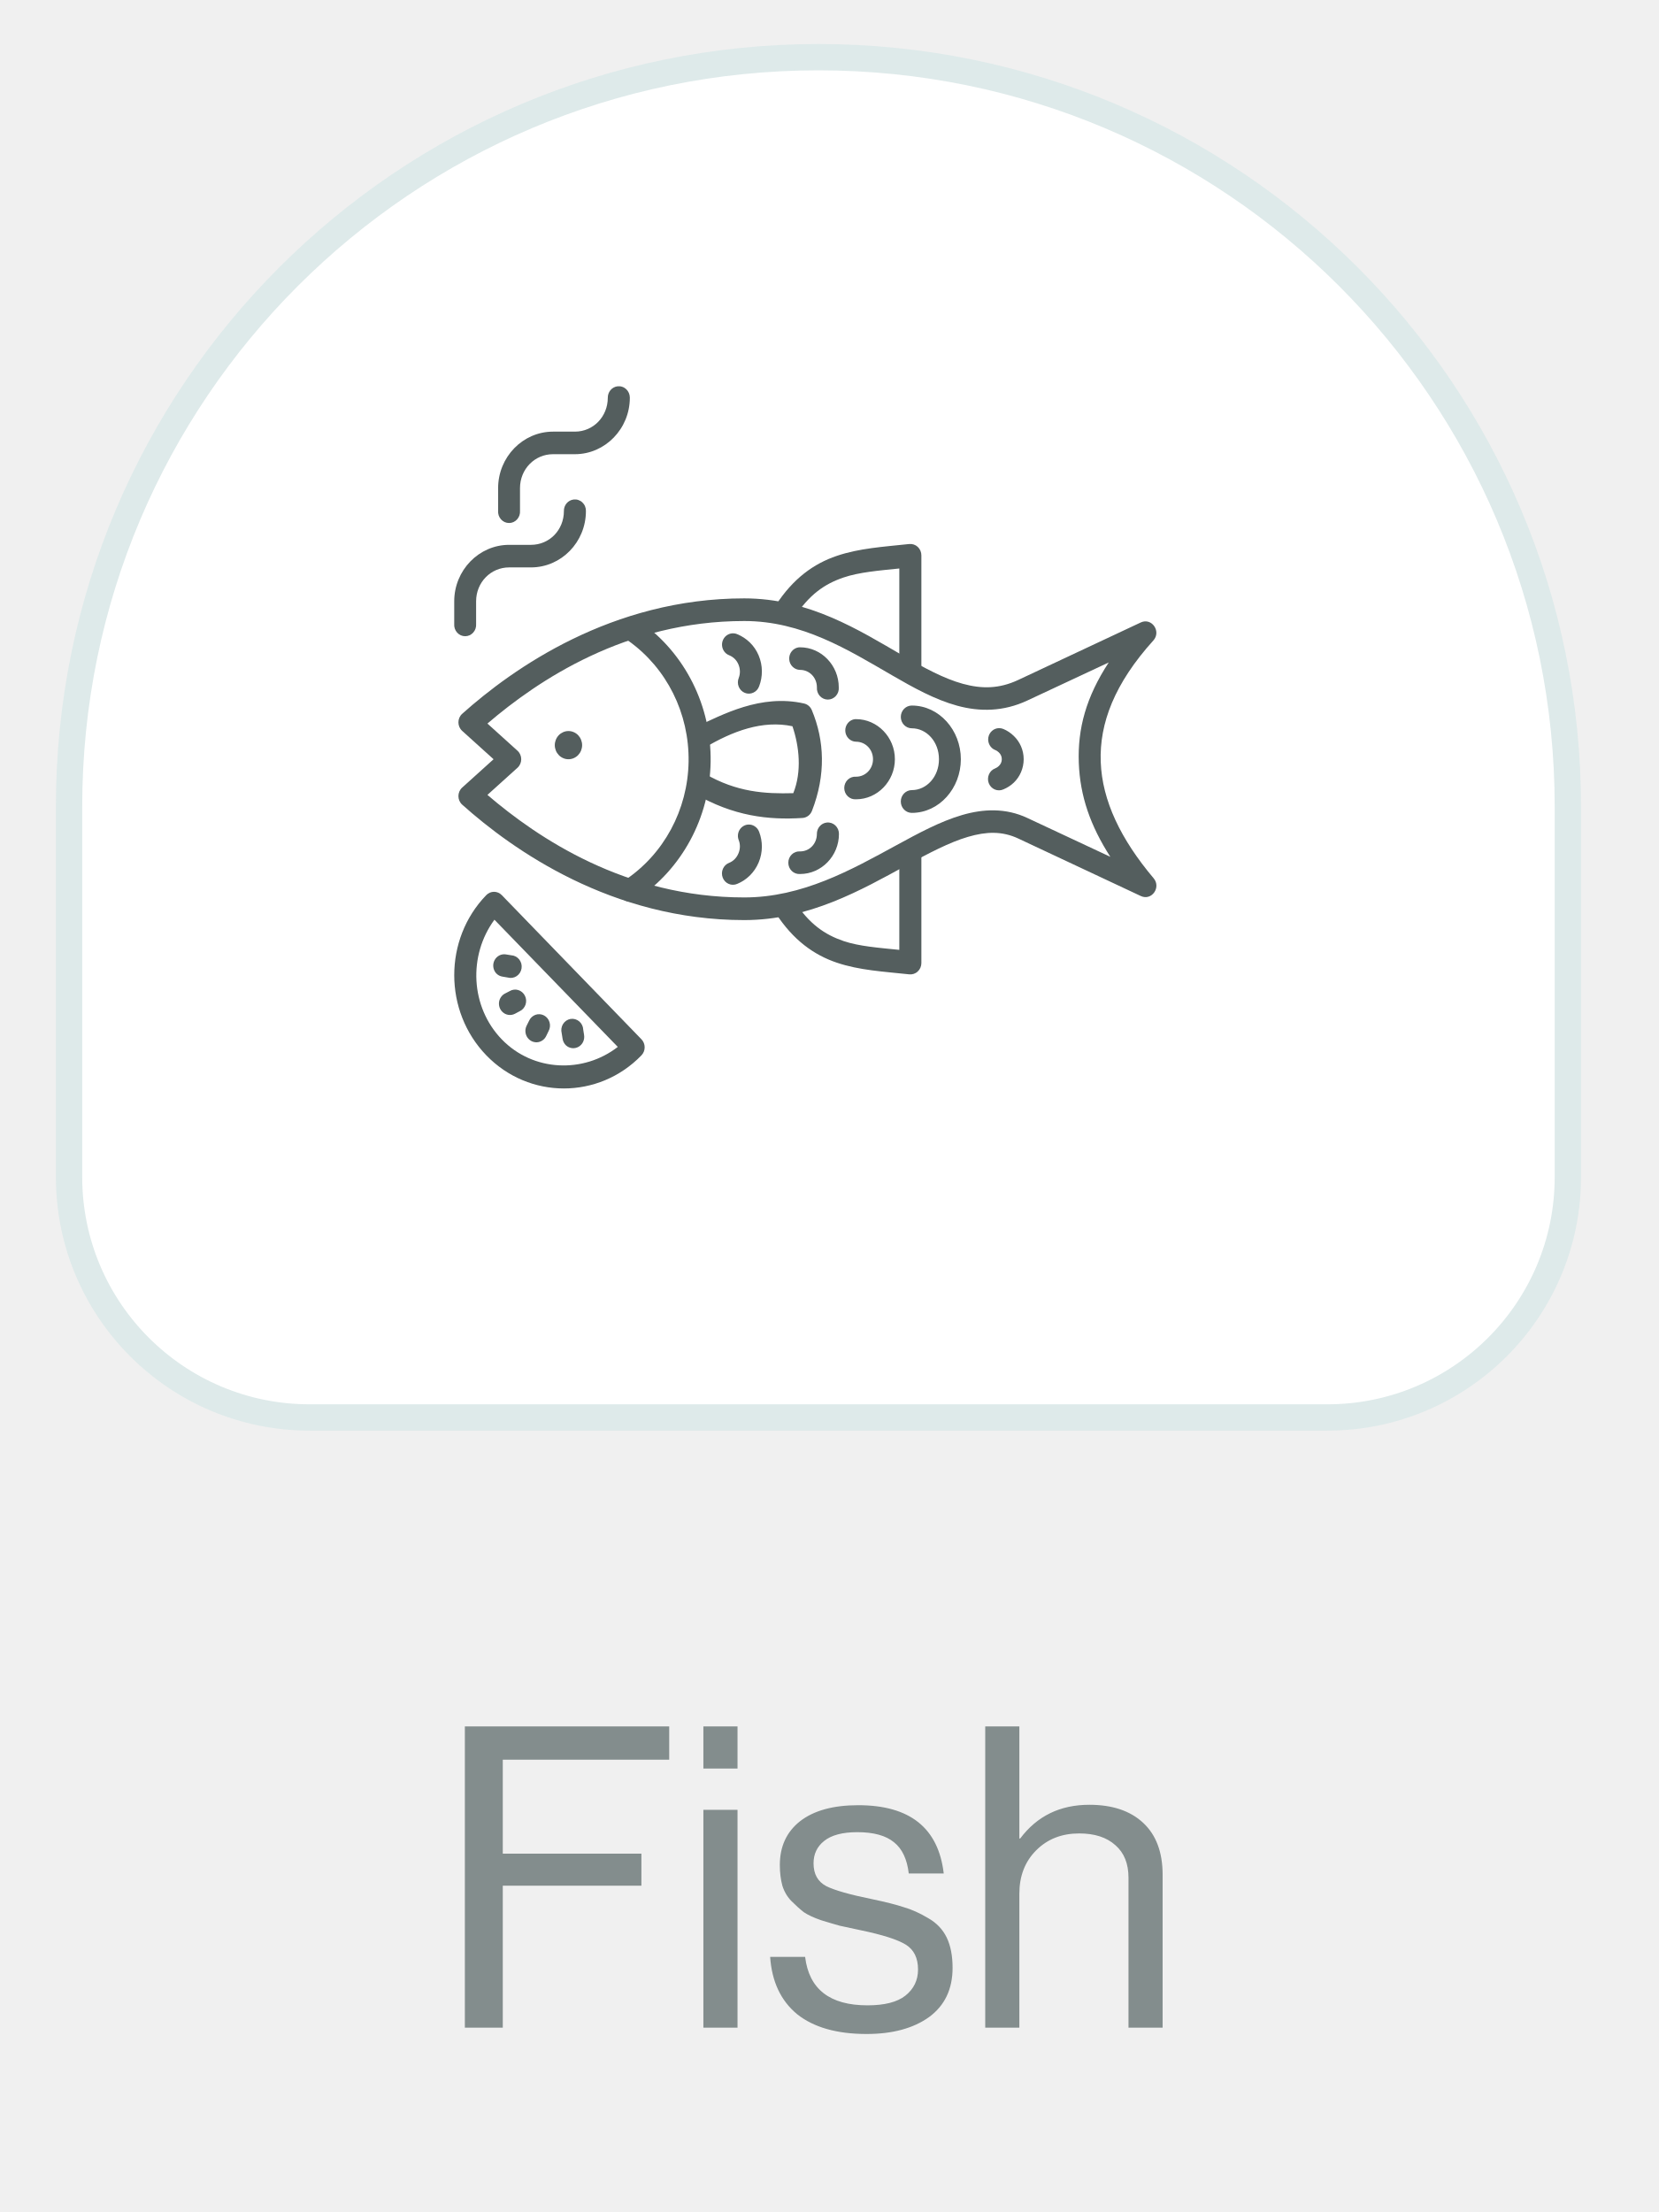
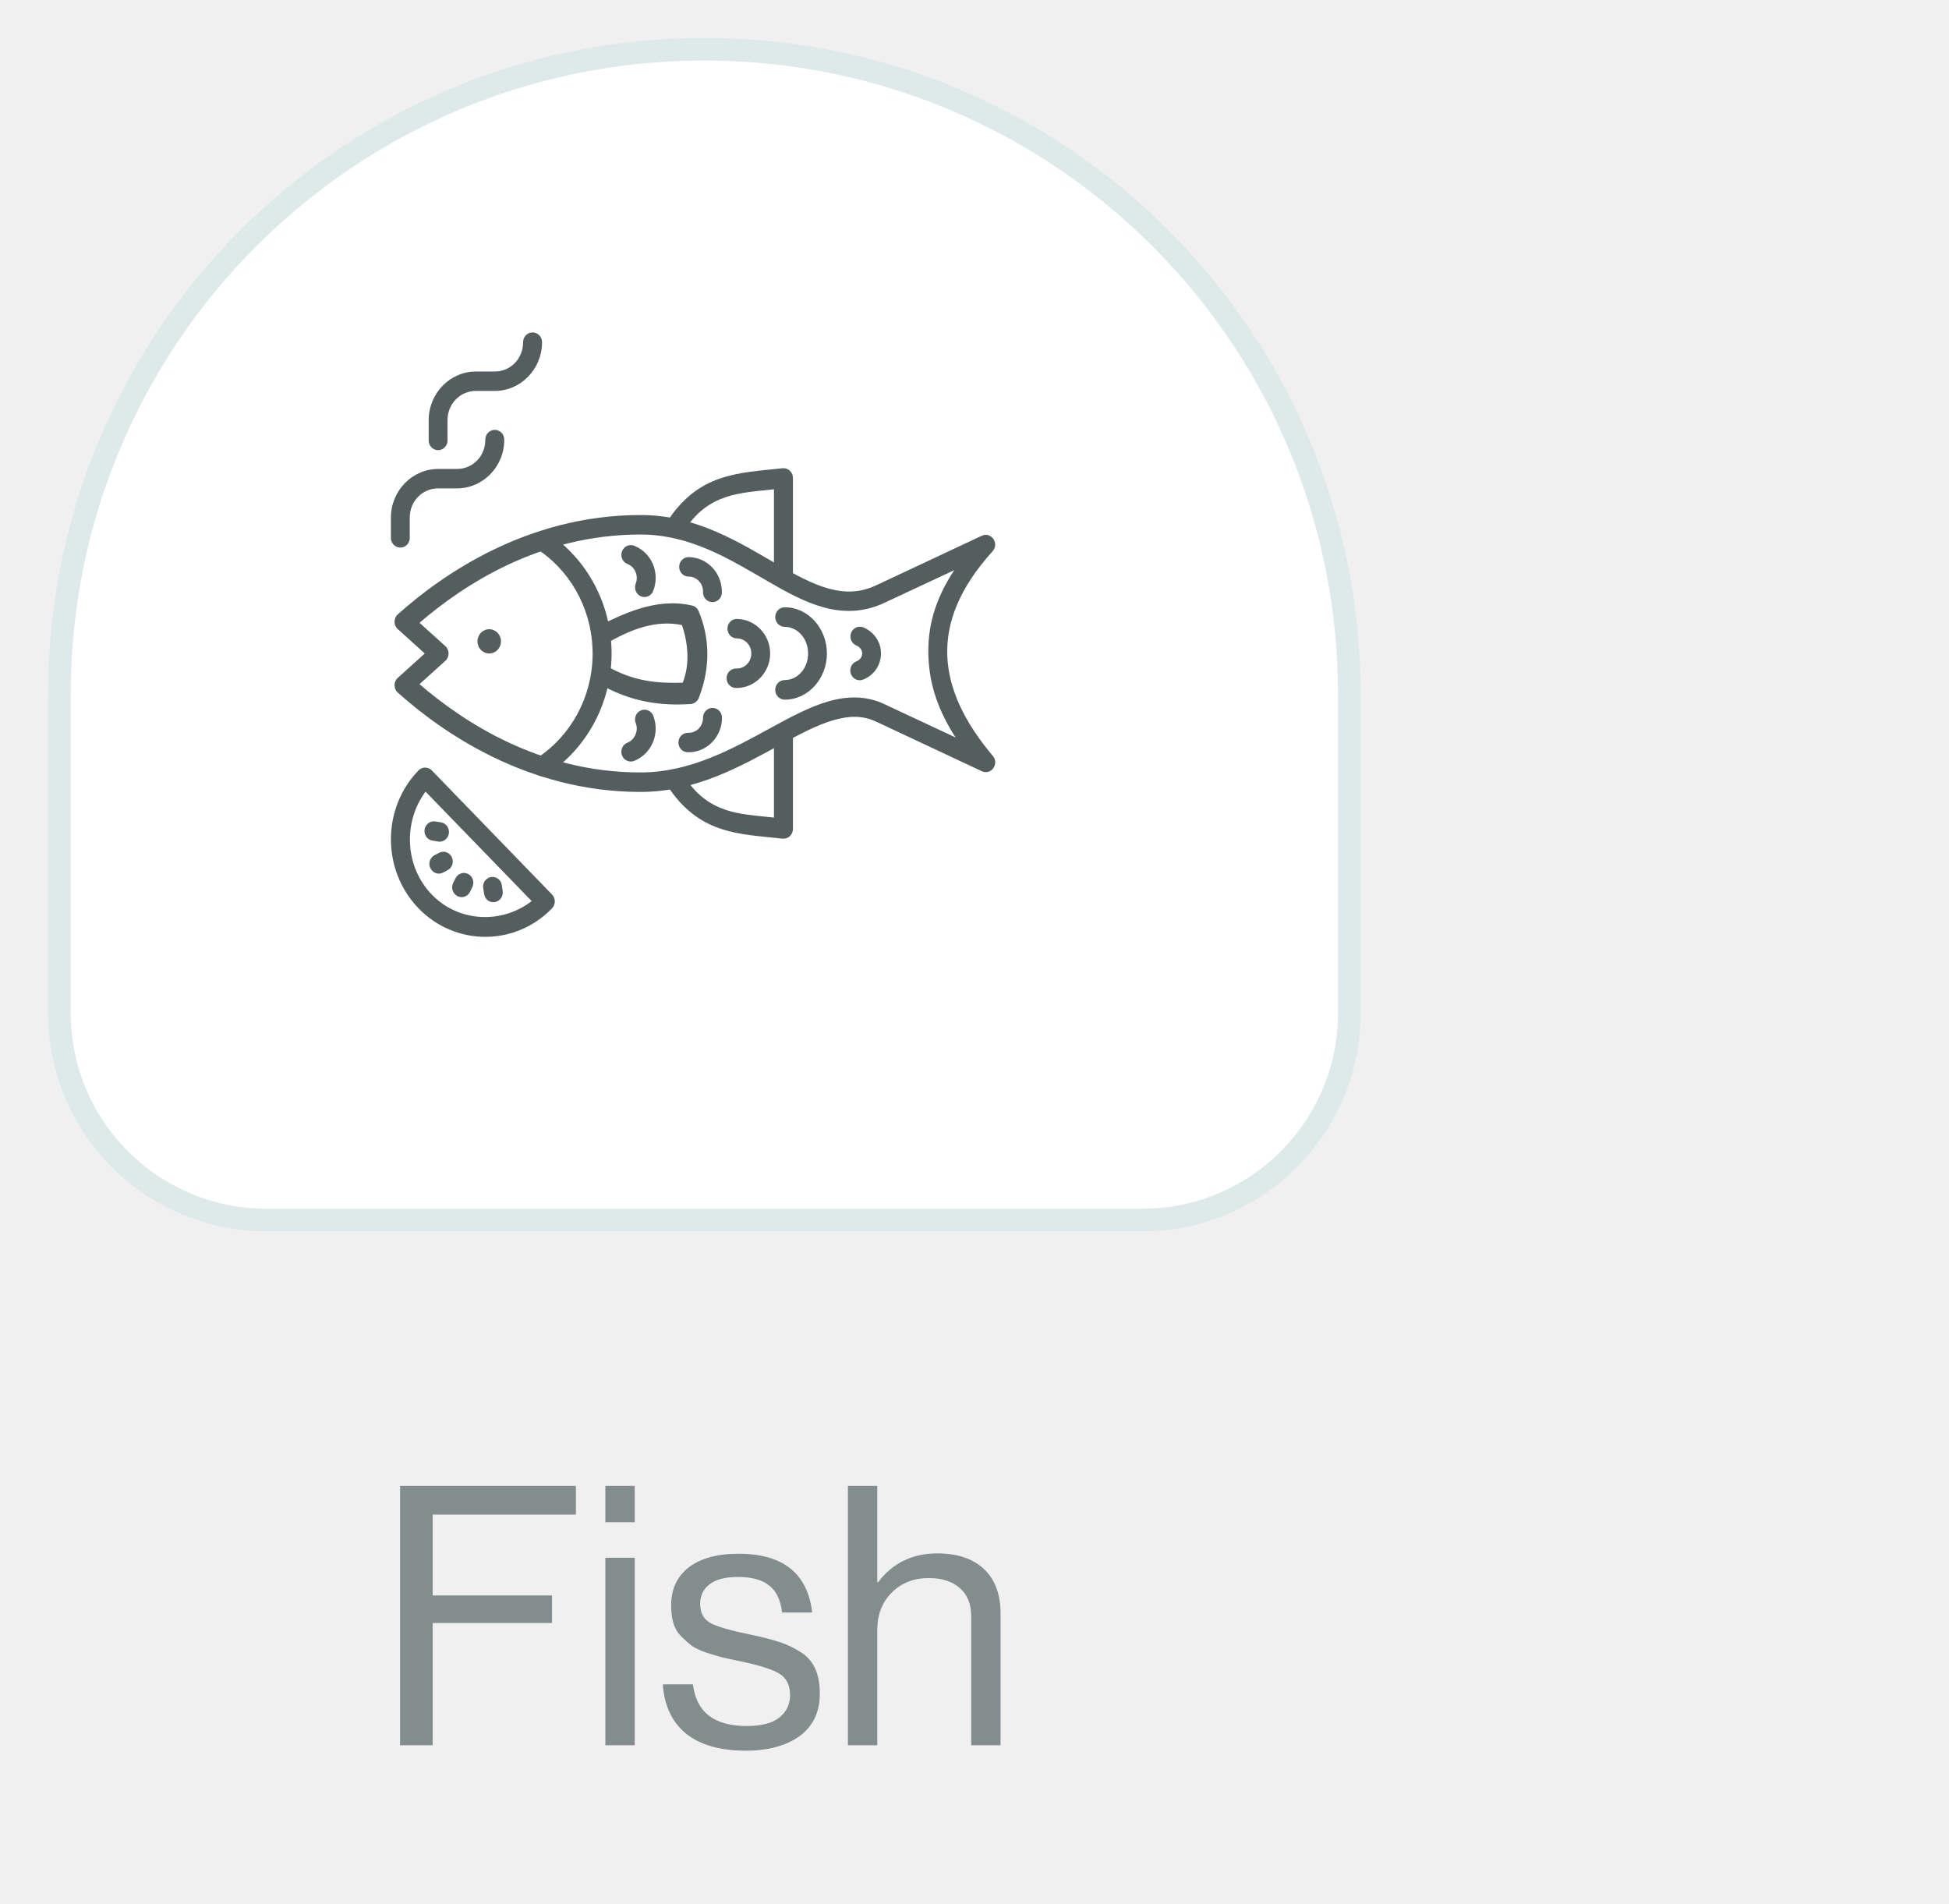
- <svg xmlns="http://www.w3.org/2000/svg" width="63" height="84" viewBox="0 0 63 84" fill="none">
+ <svg xmlns="http://www.w3.org/2000/svg" width="86" height="84" viewBox="0 0 86 84" fill="none">
  <path d="M2.622 44.696C2.622 49.739 6.711 53.828 11.755 53.828H50.407C55.451 53.828 59.539 49.739 59.539 44.696V30.63C59.539 14.913 46.798 2.171 31.081 2.171C15.364 2.171 2.622 14.913 2.622 30.63V44.696Z" fill="white" stroke="#DEEAEA" />
  <path d="M28.262 22.723C23.232 22.723 19.475 25.387 17.553 27.105C17.361 27.276 17.36 27.583 17.551 27.755L18.743 28.832C18.346 29.191 17.949 29.549 17.551 29.908C17.36 30.08 17.361 30.387 17.553 30.558C19.475 32.277 23.232 34.94 28.262 34.94C30.717 34.94 32.722 33.789 34.424 32.86C35.276 32.396 36.055 31.986 36.757 31.78C37.459 31.573 38.062 31.558 38.669 31.843L43.324 34.027C43.731 34.217 44.102 33.702 43.81 33.353C42.559 31.871 41.854 30.403 41.8 28.936C41.745 27.468 42.324 25.952 43.8 24.32C44.106 23.977 43.737 23.446 43.324 23.636L38.669 25.82C37.938 26.163 37.278 26.163 36.563 25.967C35.848 25.771 35.09 25.36 34.269 24.885C32.627 23.934 30.723 22.723 28.262 22.723ZM28.262 23.583C30.457 23.583 32.198 24.673 33.861 25.636C34.692 26.117 35.501 26.567 36.35 26.799C37.199 27.032 38.102 27.029 39.013 26.602L42.104 25.157C41.243 26.469 40.919 27.674 40.967 28.97C41.014 30.233 41.406 31.358 42.164 32.537L39.013 31.062C38.197 30.679 37.348 30.711 36.527 30.953C35.706 31.194 34.89 31.634 34.034 32.101C32.322 33.035 30.463 34.08 28.262 34.08C23.763 34.08 20.422 31.823 18.51 30.186C18.89 29.843 19.27 29.499 19.651 29.156C19.841 28.985 19.841 28.679 19.651 28.508L18.51 27.477C20.422 25.841 23.763 23.583 28.262 23.583Z" fill="#545E5E" />
  <path d="M22.106 28.297C22.106 28.367 22.092 28.437 22.066 28.502C22.04 28.567 22.002 28.625 21.954 28.675C21.906 28.725 21.848 28.764 21.785 28.791C21.723 28.818 21.655 28.832 21.587 28.832C21.519 28.832 21.451 28.818 21.389 28.791C21.326 28.764 21.268 28.725 21.22 28.675C21.172 28.625 21.134 28.567 21.108 28.502C21.082 28.437 21.068 28.367 21.068 28.297C21.068 28.226 21.082 28.157 21.108 28.092C21.134 28.027 21.172 27.968 21.22 27.918C21.268 27.868 21.326 27.829 21.389 27.802C21.451 27.775 21.519 27.761 21.587 27.761C21.655 27.761 21.723 27.775 21.785 27.802C21.848 27.829 21.906 27.868 21.954 27.918C22.002 27.968 22.04 28.027 22.066 28.092C22.092 28.157 22.106 28.226 22.106 28.297Z" fill="#545E5E" />
  <path d="M24.093 23.536C24.002 23.533 23.912 23.561 23.837 23.616C23.763 23.67 23.707 23.749 23.68 23.839C23.654 23.93 23.656 24.026 23.688 24.115C23.719 24.204 23.778 24.279 23.856 24.33C25.319 25.368 26.177 27.089 26.149 28.922C26.12 30.754 25.207 32.447 23.712 33.436C23.662 33.465 23.619 33.503 23.584 33.55C23.55 33.597 23.525 33.65 23.511 33.707C23.498 33.764 23.495 33.823 23.505 33.881C23.514 33.939 23.534 33.994 23.565 34.044C23.596 34.093 23.636 34.135 23.683 34.168C23.73 34.201 23.784 34.223 23.84 34.234C23.895 34.245 23.953 34.243 24.008 34.23C24.064 34.217 24.116 34.193 24.162 34.158C25.891 33.015 26.953 31.054 26.986 28.934C27.019 26.815 26.023 24.821 24.331 23.62C24.262 23.568 24.179 23.538 24.093 23.536Z" fill="#545E5E" />
  <path d="M30.534 26.715C28.889 26.344 27.439 27.137 26.399 27.618L26.742 28.405C27.822 27.758 28.965 27.339 30.093 27.579C30.354 28.35 30.454 29.3 30.125 30.12C29.056 30.15 27.979 30.086 26.774 29.385L26.368 30.133C27.852 30.997 29.18 31.145 30.473 31.062C30.634 31.052 30.775 30.947 30.835 30.791C31.367 29.419 31.311 28.121 30.829 26.967C30.776 26.839 30.666 26.745 30.534 26.715ZM34.151 32.292V36.071C33.368 35.991 32.621 35.936 32.034 35.736C31.318 35.492 30.726 35.09 30.147 34.195L29.453 34.672C30.119 35.703 30.911 36.263 31.771 36.555C32.631 36.847 33.54 36.894 34.526 37C34.584 37.007 34.643 37 34.699 36.982C34.754 36.964 34.806 36.934 34.849 36.893C34.893 36.853 34.928 36.804 34.952 36.749C34.976 36.694 34.988 36.635 34.989 36.574V32.292H34.151ZM32.471 27.309C32.365 27.32 32.268 27.373 32.199 27.456C32.13 27.539 32.094 27.646 32.099 27.756C32.104 27.865 32.149 27.968 32.225 28.045C32.301 28.121 32.402 28.165 32.508 28.166C32.867 28.166 33.152 28.46 33.152 28.831C33.152 29.201 32.867 29.495 32.508 29.495C32.451 29.49 32.394 29.498 32.339 29.518C32.285 29.537 32.236 29.568 32.193 29.608C32.151 29.648 32.118 29.697 32.095 29.752C32.072 29.806 32.06 29.864 32.06 29.924C32.06 29.983 32.072 30.042 32.095 30.096C32.118 30.15 32.151 30.199 32.193 30.239C32.236 30.279 32.285 30.31 32.339 30.33C32.394 30.349 32.451 30.357 32.508 30.353C33.318 30.353 33.983 29.666 33.983 28.831C33.983 27.995 33.318 27.309 32.508 27.309C32.496 27.308 32.483 27.308 32.471 27.309ZM37.937 27.651C37.84 27.652 37.747 27.688 37.673 27.753C37.599 27.817 37.549 27.907 37.532 28.005C37.515 28.104 37.532 28.205 37.58 28.293C37.627 28.38 37.703 28.447 37.794 28.483C37.846 28.502 37.894 28.537 37.931 28.573C38.006 28.645 38.043 28.732 38.043 28.831C38.043 28.93 38.006 29.016 37.931 29.088C37.894 29.124 37.847 29.157 37.794 29.178C37.741 29.198 37.693 29.228 37.652 29.267C37.611 29.306 37.578 29.354 37.556 29.406C37.533 29.459 37.52 29.515 37.519 29.573C37.517 29.63 37.527 29.688 37.548 29.741C37.568 29.794 37.599 29.843 37.638 29.884C37.677 29.925 37.724 29.958 37.775 29.98C37.827 30.002 37.882 30.013 37.938 30.013C37.993 30.013 38.048 30.001 38.1 29.978C38.247 29.917 38.385 29.831 38.499 29.72C38.729 29.5 38.874 29.179 38.874 28.83C38.874 28.482 38.729 28.168 38.499 27.947C38.385 27.837 38.249 27.743 38.1 27.682C38.048 27.66 37.993 27.65 37.937 27.651ZM30.341 24.581C30.235 24.593 30.137 24.646 30.068 24.73C29.999 24.814 29.964 24.921 29.97 25.031C29.975 25.141 30.021 25.244 30.099 25.32C30.176 25.396 30.278 25.438 30.384 25.439C30.739 25.439 31.022 25.731 31.022 26.103C31.017 26.162 31.025 26.221 31.044 26.277C31.062 26.333 31.092 26.384 31.131 26.428C31.17 26.471 31.218 26.506 31.27 26.53C31.323 26.554 31.38 26.566 31.437 26.566C31.494 26.566 31.551 26.554 31.604 26.53C31.656 26.506 31.704 26.471 31.743 26.428C31.782 26.384 31.812 26.333 31.831 26.277C31.849 26.221 31.857 26.162 31.852 26.103C31.852 25.269 31.192 24.581 30.384 24.581C30.37 24.58 30.355 24.58 30.341 24.581ZM31.396 31.236C31.293 31.247 31.197 31.297 31.128 31.377C31.058 31.457 31.02 31.561 31.021 31.668C31.021 32.039 30.744 32.332 30.384 32.332C30.327 32.328 30.27 32.336 30.215 32.355C30.161 32.374 30.111 32.405 30.069 32.446C30.027 32.486 29.993 32.535 29.97 32.589C29.947 32.643 29.936 32.702 29.936 32.761C29.936 32.82 29.947 32.879 29.97 32.933C29.993 32.988 30.027 33.037 30.069 33.077C30.111 33.117 30.161 33.148 30.215 33.167C30.27 33.187 30.327 33.194 30.384 33.19C31.194 33.19 31.859 32.504 31.859 31.668C31.859 31.607 31.847 31.547 31.824 31.491C31.8 31.436 31.765 31.386 31.722 31.345C31.678 31.304 31.626 31.273 31.57 31.254C31.514 31.236 31.455 31.229 31.396 31.236ZM28.398 31.313C28.333 31.32 28.271 31.342 28.216 31.378C28.161 31.414 28.114 31.463 28.081 31.521C28.048 31.578 28.028 31.643 28.023 31.71C28.018 31.777 28.029 31.845 28.054 31.907C28.115 32.065 28.113 32.24 28.041 32.41C27.97 32.58 27.845 32.702 27.692 32.764C27.639 32.784 27.591 32.814 27.55 32.853C27.509 32.892 27.476 32.939 27.453 32.992C27.43 33.044 27.417 33.101 27.416 33.159C27.415 33.216 27.424 33.274 27.445 33.327C27.465 33.381 27.496 33.43 27.535 33.471C27.575 33.512 27.621 33.544 27.673 33.566C27.724 33.589 27.78 33.6 27.835 33.599C27.891 33.599 27.947 33.587 27.998 33.564C28.348 33.421 28.649 33.135 28.81 32.752C28.971 32.368 28.967 31.952 28.829 31.591C28.797 31.502 28.737 31.427 28.659 31.377C28.581 31.326 28.489 31.304 28.398 31.313ZM27.792 24.052C27.698 24.062 27.61 24.105 27.543 24.173C27.476 24.241 27.433 24.331 27.421 24.427C27.41 24.524 27.43 24.621 27.479 24.704C27.528 24.787 27.603 24.851 27.692 24.884C27.845 24.947 27.971 25.062 28.042 25.232C28.113 25.402 28.115 25.584 28.054 25.742C28.032 25.795 28.021 25.852 28.021 25.909C28.02 25.967 28.031 26.024 28.053 26.077C28.074 26.13 28.106 26.178 28.145 26.218C28.185 26.259 28.232 26.29 28.284 26.311C28.336 26.332 28.391 26.343 28.447 26.341C28.503 26.34 28.558 26.327 28.608 26.303C28.659 26.28 28.705 26.246 28.743 26.204C28.781 26.162 28.81 26.112 28.829 26.058C28.968 25.696 28.971 25.274 28.81 24.89C28.649 24.507 28.348 24.227 27.998 24.084C27.933 24.055 27.862 24.045 27.792 24.052ZM34.526 20.659C33.54 20.765 32.631 20.818 31.771 21.111C30.911 21.403 30.119 21.962 29.453 22.994L30.147 23.471C30.726 22.575 31.318 22.173 32.034 21.93C32.621 21.73 33.368 21.668 34.151 21.588V25.373H34.989V21.091C34.989 21.031 34.977 20.97 34.954 20.915C34.93 20.859 34.895 20.809 34.852 20.768C34.808 20.727 34.756 20.696 34.7 20.678C34.644 20.659 34.585 20.653 34.526 20.659ZM34.626 26.793C34.515 26.793 34.409 26.838 34.33 26.919C34.252 27 34.208 27.11 34.208 27.225C34.208 27.34 34.252 27.449 34.33 27.53C34.409 27.611 34.515 27.657 34.626 27.657C35.183 27.657 35.657 28.16 35.657 28.831C35.657 29.502 35.183 30.004 34.626 30.004C34.571 30.004 34.517 30.015 34.466 30.037C34.415 30.059 34.369 30.091 34.33 30.131C34.291 30.171 34.261 30.219 34.239 30.271C34.218 30.323 34.208 30.38 34.208 30.436C34.208 30.493 34.218 30.549 34.239 30.602C34.261 30.654 34.291 30.702 34.33 30.742C34.369 30.782 34.415 30.814 34.466 30.836C34.517 30.857 34.571 30.869 34.626 30.869C35.667 30.869 36.488 29.934 36.488 28.831C36.488 27.728 35.667 26.793 34.626 26.793ZM18.469 40.077C20.092 41.753 22.734 41.753 24.358 40.077C24.522 39.908 24.522 39.634 24.358 39.466L19.056 33.993C18.893 33.824 18.628 33.823 18.465 33.993C16.841 35.669 16.847 38.401 18.469 40.077ZM19.056 39.471C17.865 38.241 17.774 36.288 18.776 34.926L23.46 39.756C22.153 40.77 20.247 40.7 19.056 39.471Z" fill="#545E5E" />
  <path d="M20.083 39.463C20.131 39.51 20.188 39.544 20.251 39.563C20.314 39.582 20.38 39.586 20.445 39.574C20.509 39.561 20.57 39.533 20.622 39.492C20.674 39.452 20.716 39.398 20.744 39.337L20.831 39.158C20.859 39.107 20.877 39.052 20.883 38.994C20.89 38.937 20.885 38.878 20.869 38.822C20.853 38.767 20.827 38.715 20.791 38.67C20.755 38.626 20.711 38.589 20.661 38.562C20.611 38.535 20.556 38.519 20.5 38.515C20.444 38.511 20.388 38.518 20.335 38.537C20.282 38.556 20.233 38.585 20.191 38.624C20.149 38.663 20.115 38.71 20.092 38.763L20 38.947C19.957 39.03 19.942 39.126 19.957 39.219C19.972 39.313 20.016 39.399 20.083 39.463ZM21.492 39.697C21.557 39.756 21.638 39.793 21.724 39.803C21.81 39.812 21.896 39.794 21.972 39.751C22.047 39.708 22.108 39.641 22.145 39.561C22.182 39.48 22.194 39.39 22.18 39.302L22.148 39.1C22.146 39.039 22.131 38.98 22.104 38.926C22.078 38.872 22.041 38.824 21.995 38.786C21.95 38.748 21.897 38.72 21.84 38.704C21.784 38.688 21.724 38.685 21.666 38.694C21.608 38.704 21.553 38.726 21.504 38.759C21.455 38.792 21.413 38.836 21.381 38.887C21.349 38.938 21.329 38.995 21.32 39.055C21.311 39.115 21.315 39.176 21.33 39.234L21.362 39.436C21.375 39.536 21.421 39.629 21.492 39.697ZM19.07 38.417C19.133 38.483 19.215 38.526 19.303 38.539C19.392 38.553 19.482 38.537 19.561 38.494L19.739 38.399C19.79 38.375 19.836 38.34 19.873 38.297C19.911 38.254 19.939 38.203 19.958 38.148C19.976 38.093 19.983 38.035 19.979 37.977C19.975 37.919 19.959 37.863 19.933 37.812C19.907 37.76 19.872 37.715 19.828 37.678C19.785 37.641 19.735 37.613 19.681 37.597C19.627 37.58 19.571 37.575 19.515 37.582C19.459 37.589 19.405 37.607 19.357 37.636L19.183 37.726C19.123 37.755 19.071 37.8 19.031 37.855C18.991 37.91 18.964 37.974 18.953 38.041C18.942 38.109 18.947 38.178 18.967 38.244C18.988 38.309 19.023 38.369 19.07 38.417ZM18.843 36.962C18.909 37.031 18.994 37.075 19.087 37.088L19.282 37.121C19.339 37.137 19.398 37.141 19.456 37.132C19.514 37.123 19.57 37.101 19.619 37.068C19.669 37.035 19.711 36.992 19.743 36.942C19.775 36.891 19.796 36.834 19.806 36.774C19.815 36.714 19.812 36.653 19.797 36.594C19.781 36.536 19.754 36.481 19.717 36.434C19.68 36.388 19.634 36.349 19.581 36.322C19.529 36.295 19.471 36.279 19.413 36.276L19.217 36.244C19.131 36.229 19.043 36.242 18.964 36.281C18.886 36.321 18.821 36.385 18.78 36.464C18.738 36.544 18.722 36.635 18.734 36.724C18.745 36.813 18.784 36.897 18.843 36.962ZM23.45 14.67C23.348 14.682 23.253 14.733 23.185 14.813C23.117 14.893 23.08 14.996 23.081 15.102C23.081 15.821 22.532 16.391 21.832 16.391H21.002C19.855 16.391 18.916 17.355 18.916 18.537V19.395C18.912 19.454 18.919 19.514 18.937 19.57C18.956 19.626 18.986 19.678 19.025 19.722C19.064 19.766 19.111 19.801 19.164 19.825C19.217 19.849 19.274 19.861 19.332 19.861C19.389 19.861 19.446 19.849 19.499 19.825C19.552 19.801 19.599 19.766 19.638 19.722C19.677 19.678 19.707 19.626 19.726 19.57C19.744 19.514 19.752 19.454 19.747 19.395V18.537C19.747 17.819 20.301 17.248 21.002 17.248H21.832C22.978 17.248 23.918 16.284 23.918 15.102C23.918 15.041 23.906 14.98 23.882 14.924C23.858 14.868 23.823 14.818 23.779 14.777C23.734 14.736 23.682 14.705 23.625 14.687C23.569 14.668 23.509 14.663 23.45 14.67ZM21.783 18.969C21.68 18.981 21.584 19.033 21.516 19.114C21.448 19.195 21.411 19.3 21.414 19.407C21.414 20.126 20.865 20.69 20.165 20.69H19.335C18.188 20.69 17.249 21.654 17.249 22.836V23.694C17.244 23.753 17.252 23.813 17.27 23.869C17.289 23.925 17.319 23.977 17.358 24.021C17.397 24.065 17.444 24.1 17.497 24.124C17.55 24.148 17.607 24.16 17.665 24.16C17.722 24.16 17.779 24.148 17.832 24.124C17.885 24.1 17.932 24.065 17.971 24.021C18.01 23.977 18.04 23.925 18.059 23.869C18.077 23.813 18.085 23.753 18.08 23.694V22.836C18.08 22.117 18.634 21.547 19.335 21.547H20.165C21.311 21.547 22.25 20.589 22.25 19.407C22.252 19.345 22.241 19.284 22.217 19.227C22.194 19.17 22.158 19.119 22.114 19.078C22.07 19.036 22.017 19.005 21.96 18.986C21.903 18.967 21.842 18.962 21.783 18.969Z" fill="#545E5E" />
  <path d="M17.653 77V65.56H25.413V66.824H19.093V70.392H24.357V71.608H19.093V77H17.653ZM26.711 77V68.728H28.007V77H26.711ZM26.711 67.16V65.56H28.007V67.16H26.711ZM32.91 77.24C31.779 77.24 30.899 76.989 30.27 76.488C29.651 75.976 29.31 75.251 29.246 74.312H30.574C30.723 75.539 31.512 76.152 32.942 76.152C33.592 76.152 34.072 76.029 34.382 75.784C34.702 75.528 34.862 75.197 34.862 74.792C34.862 74.355 34.707 74.04 34.398 73.848C34.088 73.656 33.523 73.475 32.702 73.304C32.36 73.229 32.088 73.171 31.886 73.128C31.694 73.075 31.459 73.005 31.182 72.92C30.904 72.824 30.686 72.723 30.526 72.616C30.376 72.499 30.222 72.36 30.062 72.2C29.902 72.04 29.784 71.843 29.71 71.608C29.646 71.373 29.614 71.112 29.614 70.824C29.614 70.12 29.87 69.565 30.382 69.16C30.904 68.755 31.64 68.552 32.59 68.552C34.552 68.552 35.635 69.416 35.838 71.144H34.51C34.446 70.6 34.259 70.205 33.95 69.96C33.64 69.704 33.176 69.576 32.558 69.576C31.992 69.576 31.571 69.688 31.294 69.912C31.027 70.125 30.894 70.408 30.894 70.76C30.894 71.165 31.054 71.453 31.374 71.624C31.694 71.784 32.275 71.949 33.118 72.12C33.63 72.227 34.03 72.328 34.318 72.424C34.616 72.509 34.926 72.648 35.246 72.84C35.566 73.021 35.8 73.267 35.95 73.576C36.099 73.885 36.174 74.269 36.174 74.728C36.174 75.539 35.875 76.163 35.278 76.6C34.68 77.027 33.891 77.24 32.91 77.24ZM38.71 65.56V69.816H38.742C39.382 68.963 40.257 68.536 41.366 68.536C42.241 68.536 42.923 68.765 43.414 69.224C43.905 69.683 44.15 70.339 44.15 71.192V77H42.854V71.304C42.854 70.771 42.689 70.36 42.358 70.072C42.028 69.773 41.569 69.624 40.982 69.624C40.321 69.624 39.777 69.837 39.35 70.264C38.923 70.691 38.71 71.24 38.71 71.912V77H37.414V65.56H38.71Z" fill="#838D8D" />
</svg>
